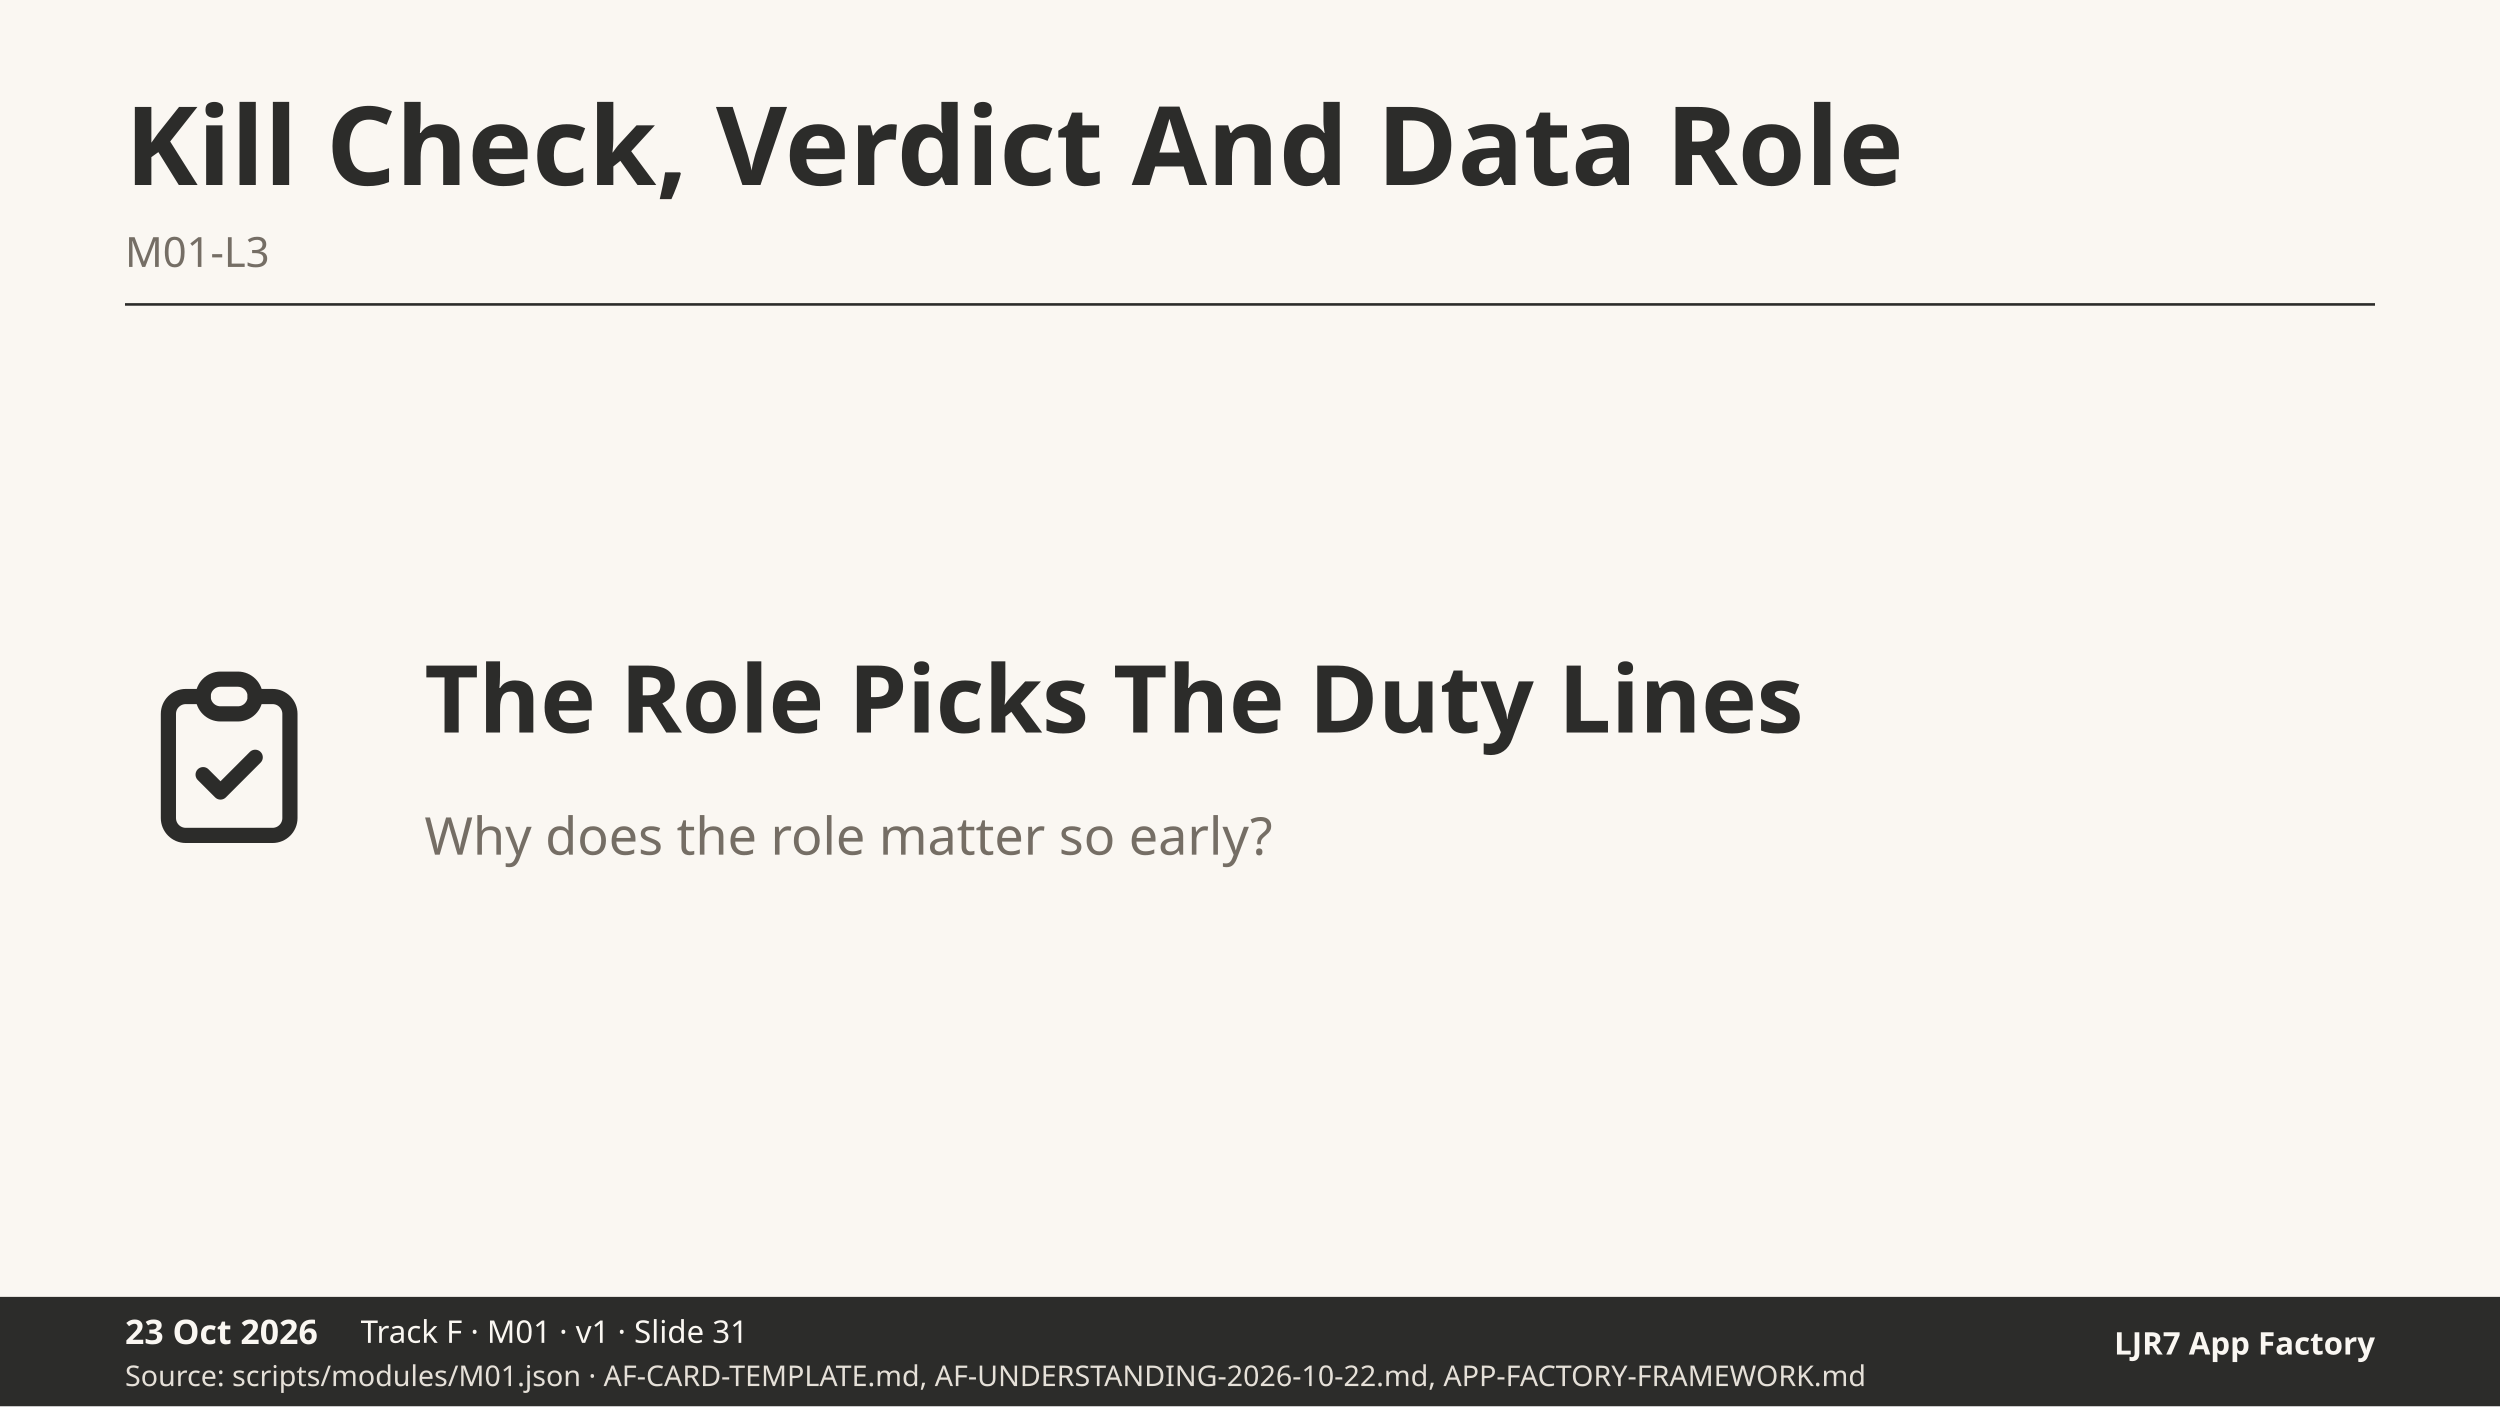
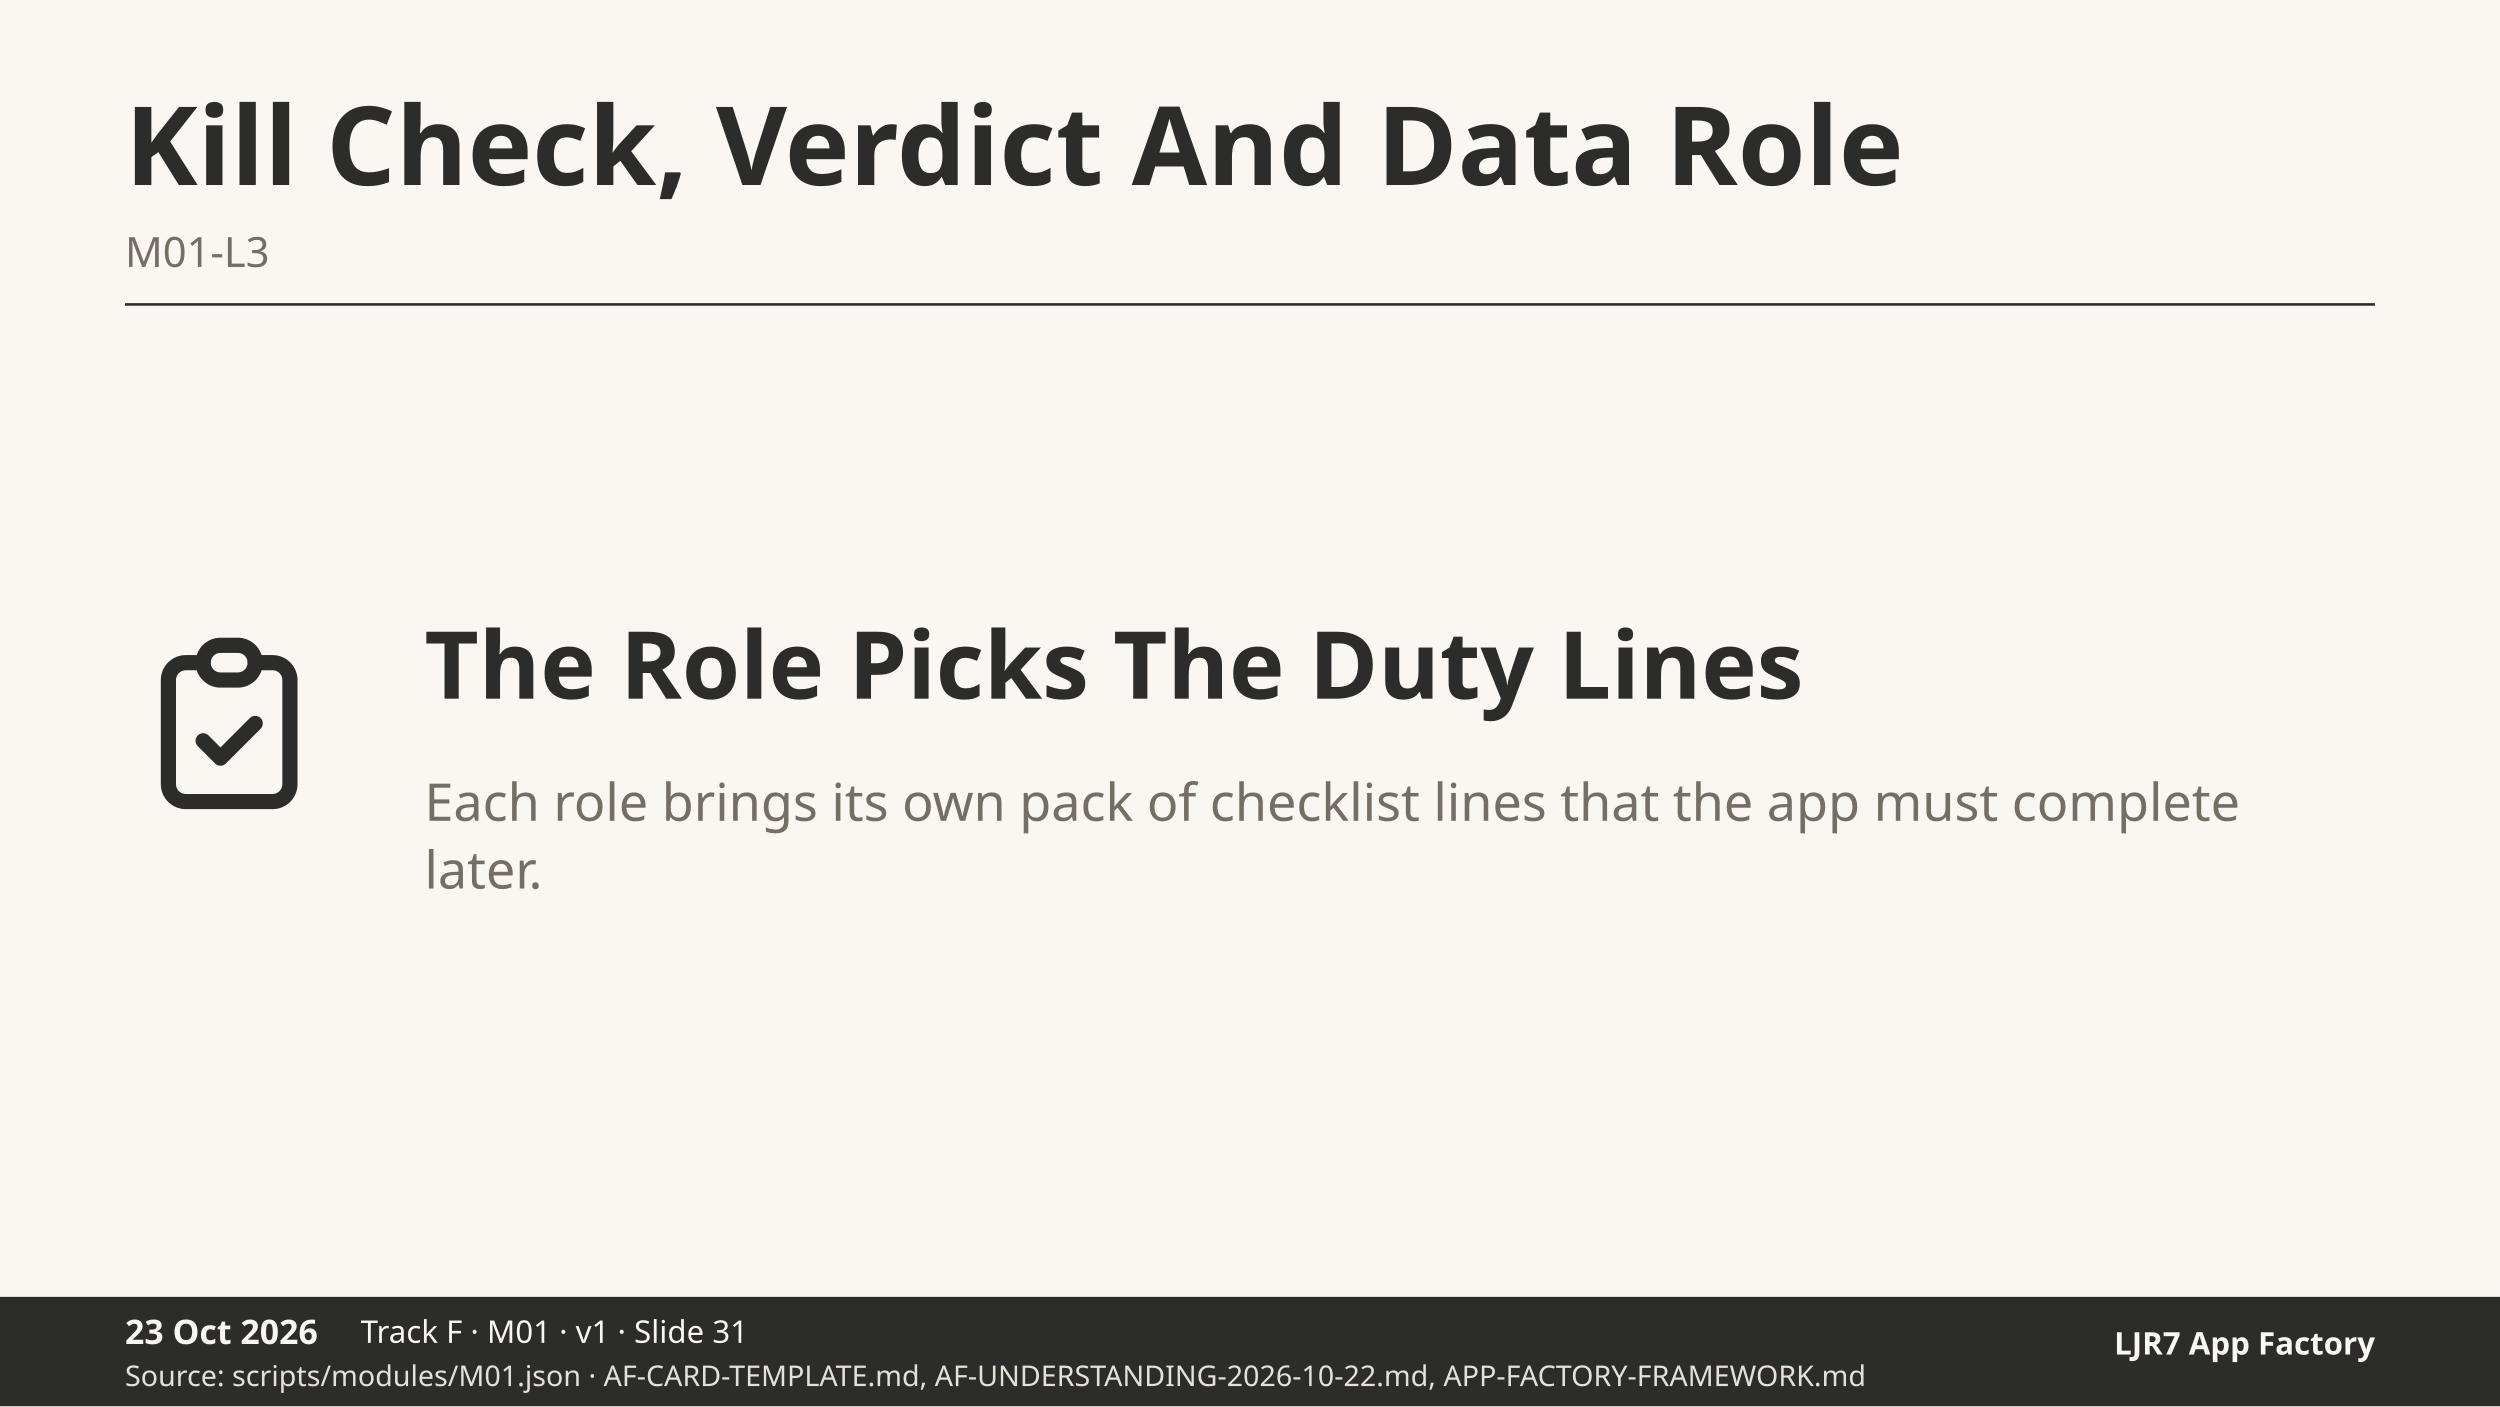
<svg xmlns="http://www.w3.org/2000/svg" width="1920" height="1080" viewBox="0 0 1920 1080">
  <defs>
    <filter id="soft" x="-10%" y="-10%" width="120%" height="130%">
      <feDropShadow dx="0" dy="3" stdDeviation="6" flood-color="#2C2C2A" flood-opacity="0.08" />
    </filter>
  </defs>
  <rect width="1920" height="1080" fill="#FAF7F2" />
  <text x="96.0" y="142.1" font-family="Lexend" font-size="84" font-weight="700" fill="#2C2C2A" text-anchor="start">Kill Check, Verdict And Data Role</text>
  <text x="96.0" y="205.0" font-family="Lexend" font-size="32" font-weight="400" fill="#756E65" text-anchor="start">M01-L3</text>
  <rect x="96.0" y="232.8" width="1728.0" height="2.0" rx="0" fill="#2C2C2A" />
  <rect x="0.0" y="996.0" width="1920.0" height="84.0" rx="0" fill="#2C2C2A" />
  <text x="96.0" y="1032.2" font-family="Lexend" font-size="26" font-weight="700" fill="#FAF7F2" text-anchor="start">23 Oct 2026</text>
  <text x="277.0" y="1031.3" font-family="Lexend" font-size="24" font-weight="400" fill="#FAF7F2" text-anchor="start">Track F · M01 · v1 · Slide 31</text>
  <text x="96.0" y="1064.5" font-family="Lexend" font-size="22" font-weight="400" fill="#E5E0D8" text-anchor="start">Source: scripts/modules/M01.json · AF-CARD-TEMPLATE.md, AF-UNDERSTANDING-2026-10-22.md, APP-FACTORY-FRAMEWORK.md</text>
  <text x="1824.0" y="1040.3" font-family="Lexend" font-size="24" font-weight="600" fill="#FAF7F2" text-anchor="end">LJR7 App Factory</text>
-   <g transform="translate(96.0,501.6) scale(6.6667)" fill="none" stroke="#2C2C2A" stroke-width="1.75" stroke-linecap="round" stroke-linejoin="round">
+   <g transform="translate(96.0,475.6) scale(6.6667)" fill="none" stroke="#2C2C2A" stroke-width="1.75" stroke-linecap="round" stroke-linejoin="round">
    <path d="M9 5h-2a2 2 0 0 0 -2 2v12a2 2 0 0 0 2 2h10a2 2 0 0 0 2 -2v-12a2 2 0 0 0 -2 -2h-2" />
    <path d="M9 3m0 2a2 2 0 0 1 2 -2h2a2 2 0 0 1 2 2v0a2 2 0 0 1 -2 2h-2a2 2 0 0 1 -2 -2z" />
    <path d="M9 14l2 2l4 -4" />
  </g>
-   <text x="326.0" y="562.6" font-family="Lexend" font-size="72" font-weight="700" fill="#2C2C2A" text-anchor="start">The Role Picks The Duty Lines</text>
-   <text x="326.0" y="656.4" font-family="Lexend" font-size="40" font-weight="400" fill="#756E65" text-anchor="start">Why does the role matter so early?</text>
+   <text x="326.0" y="536.6" font-family="Lexend" font-size="72" font-weight="700" fill="#2C2C2A" text-anchor="start">The Role Picks The Duty Lines</text>
+   <text x="326.0" y="630.4" font-family="Lexend" font-size="40" font-weight="400" fill="#756E65" text-anchor="start">Each role brings its own pack of checklist lines that the app must complete</text>
+   <text x="326.0" y="682.4" font-family="Lexend" font-size="40" font-weight="400" fill="#756E65" text-anchor="start">later.</text>
</svg>
